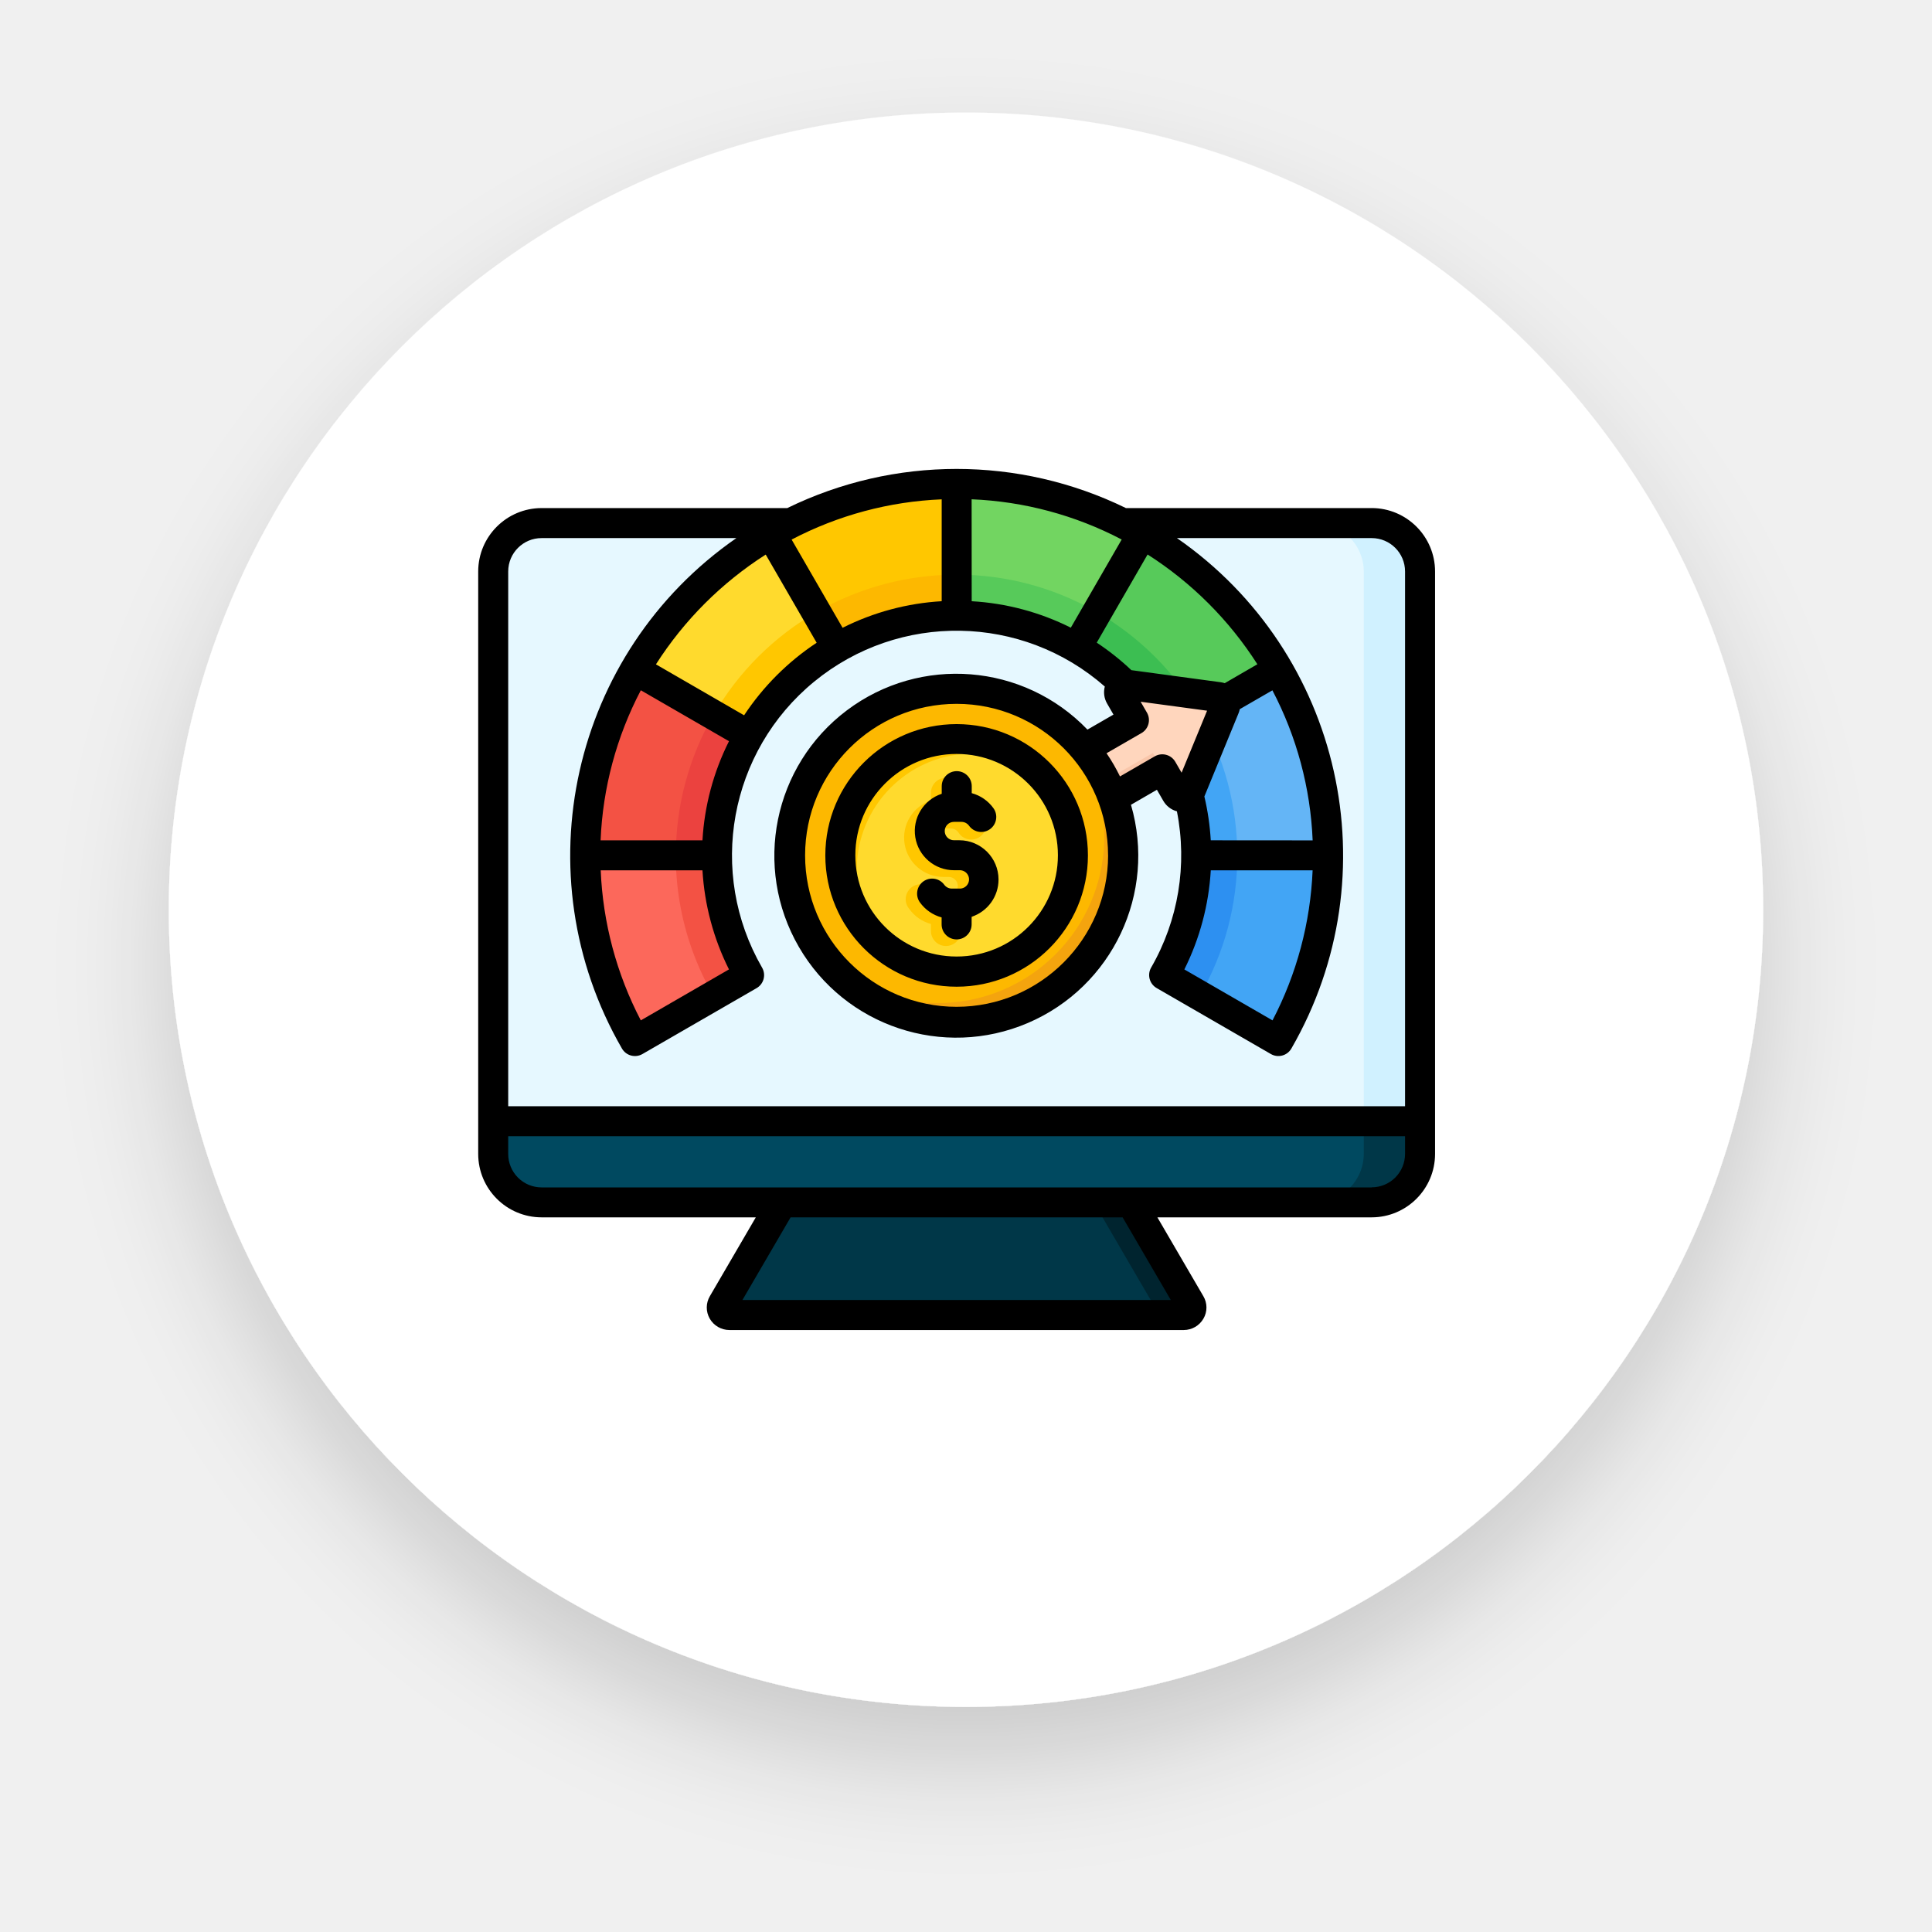
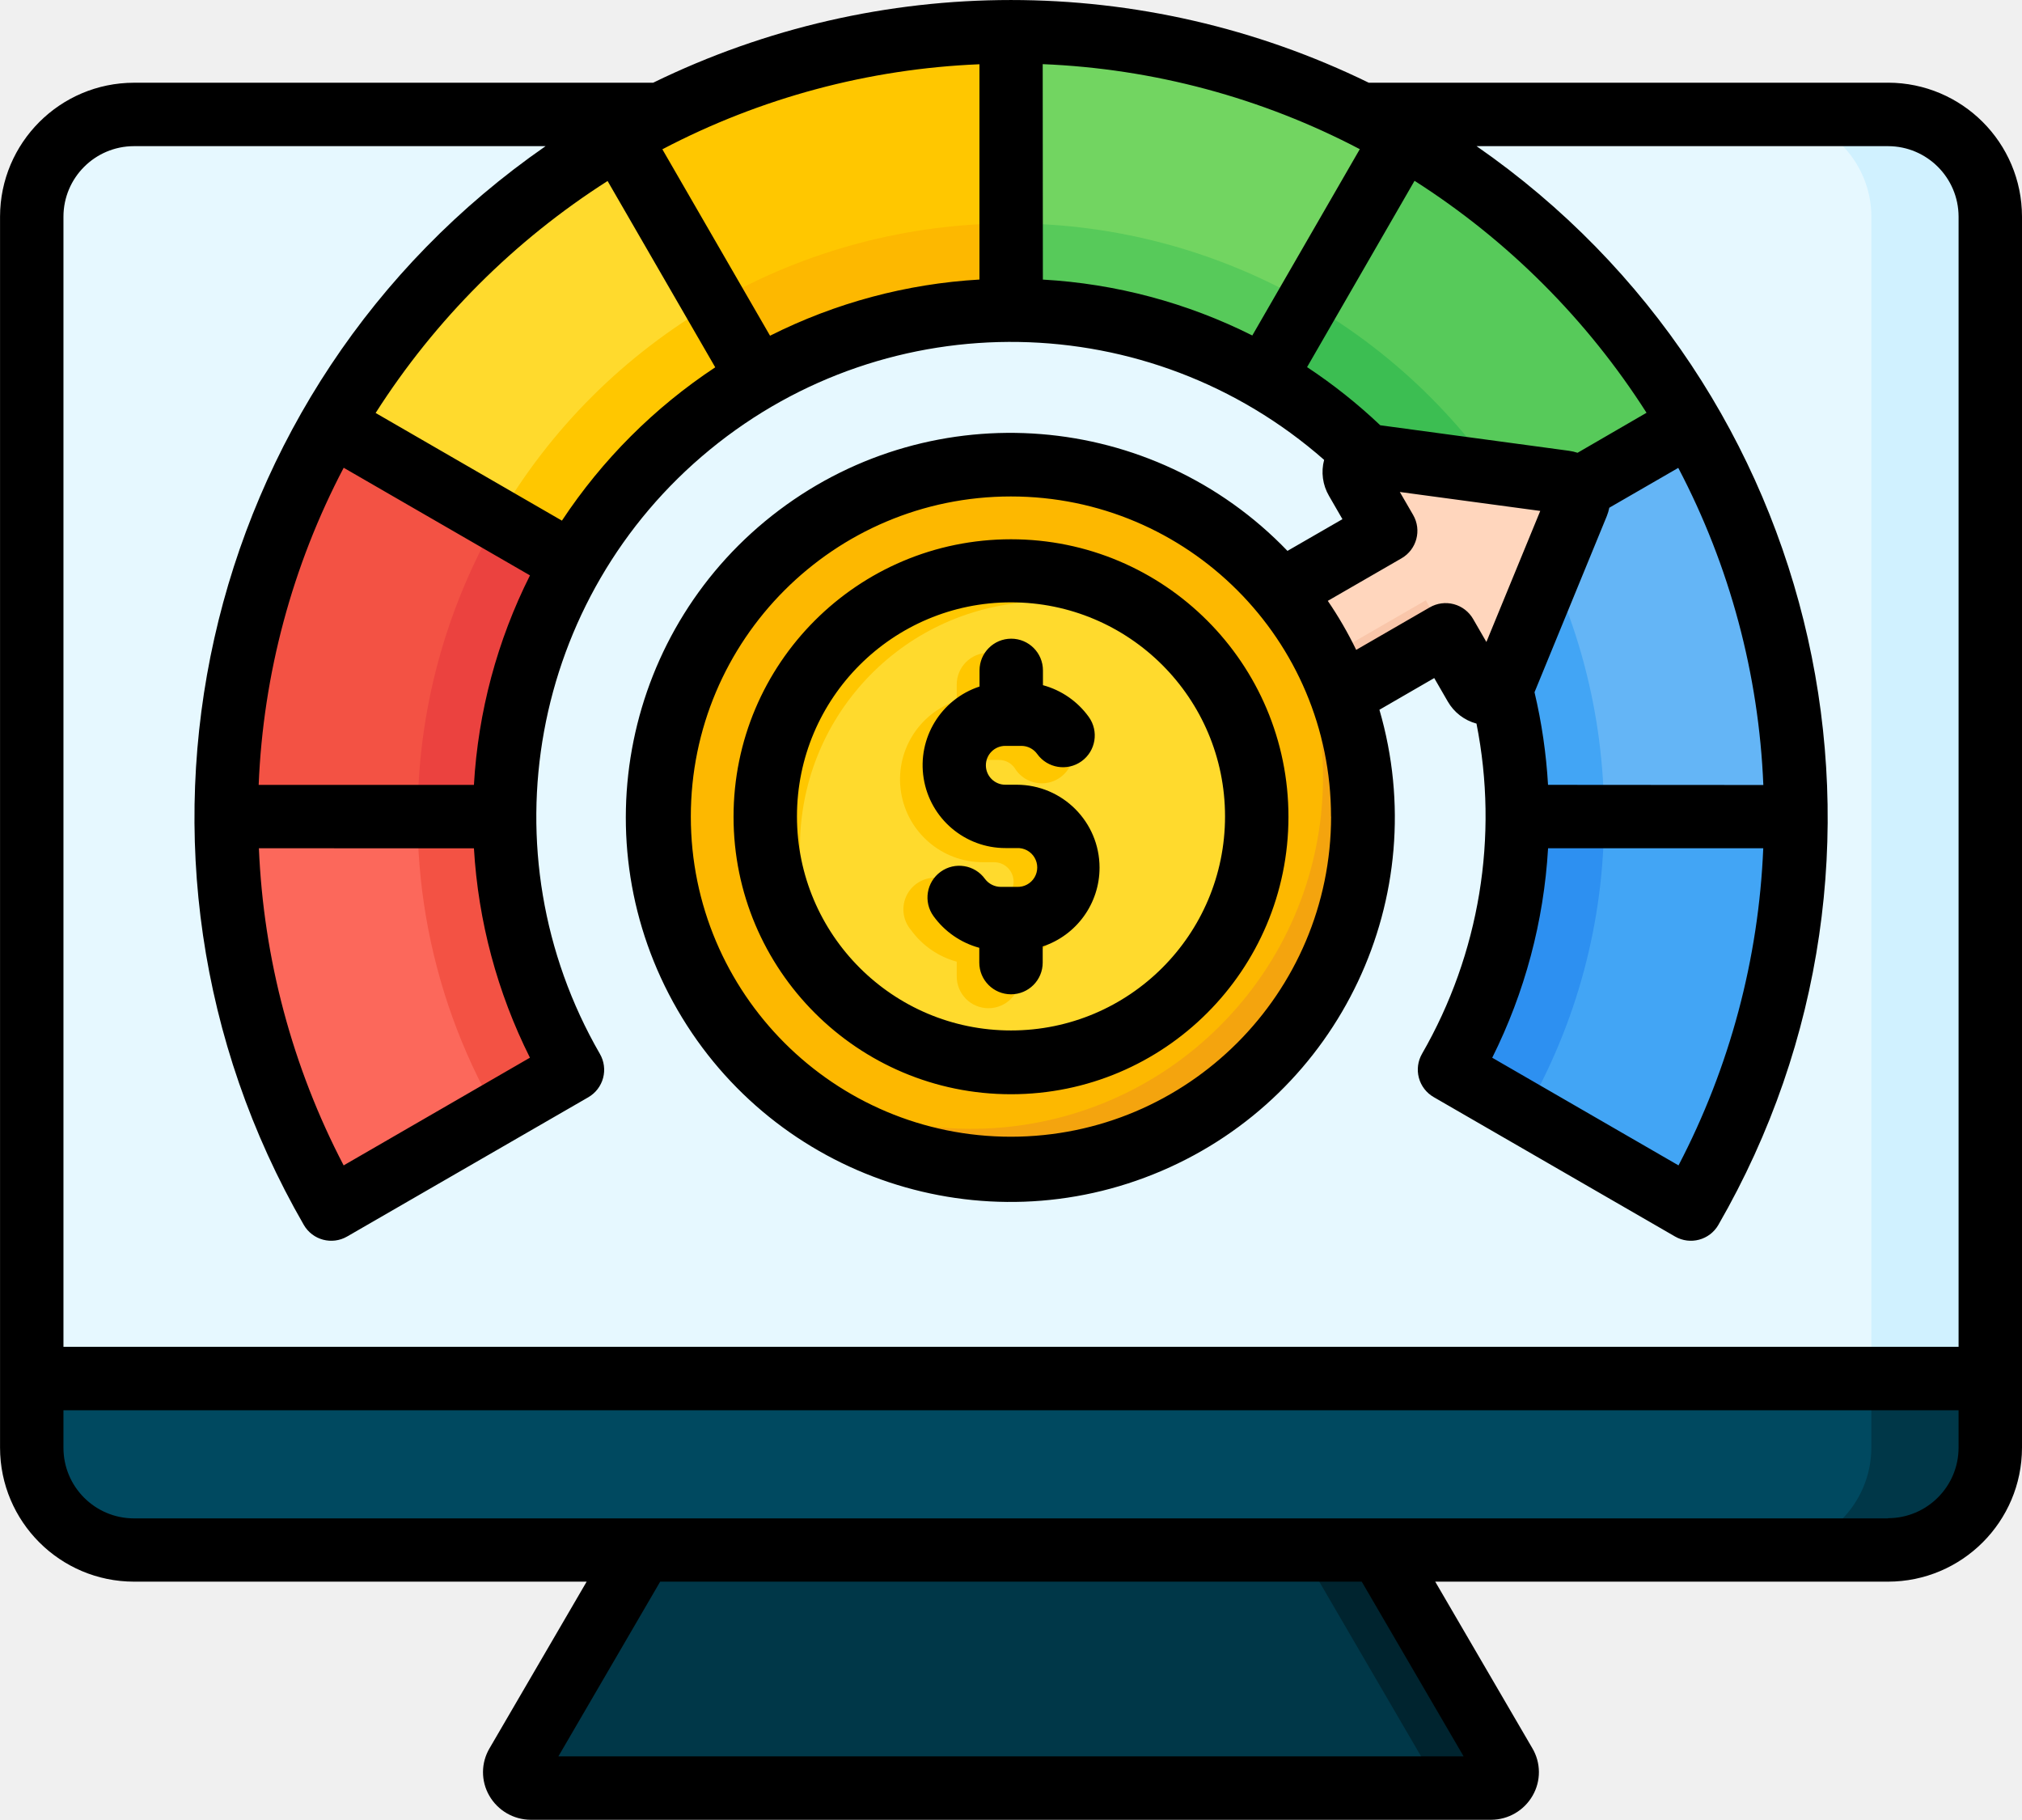
- <svg xmlns="http://www.w3.org/2000/svg" width="103" height="103" viewBox="0 0 103 103">
-   <defs>
-     <filter id="a" width="103" height="103" x="0" y="0" filterUnits="userSpaceOnUse">
-       <feOffset dy="3" />
-       <feGaussianBlur result="b" stdDeviation="3" />
-       <feFlood flood-opacity=".161" />
-       <feComposite in2="b" operator="in" />
-       <feComposite in="SourceGraphic" />
-     </filter>
-   </defs>
-   <g transform="translate(-801.001 -4587.67)">
-     <g filter="url(#a)" transform="translate(801 4587.67)">
-       <circle cx="42.5" cy="42.5" r="42.5" fill="#fff" transform="translate(9 6)" />
+ <svg xmlns="http://www.w3.org/2000/svg" width="51.014" height="45.908" viewBox="0 0 51.014 45.908">
+   <g transform="translate(0.8 0.8)">
+     <g transform="translate(0 2.087)">
+       <path d="M151.892,403.826l-17.166.22-3.814,6.544a.4.4,0,0,0,.346.6h24.229a.4.4,0,0,0,.346-.6Z" transform="translate(-118.667 -368.973)" fill="#003748" fill-rule="evenodd" />
+       <path d="M323.3,403.826l-1.986.026,3.927,6.739a.4.4,0,0,1-.346.6h2a.4.4,0,0,0,.346-.6Z" transform="translate(-290.073 -368.973)" fill="#00242f" fill-rule="evenodd" />
+       <path d="M55.834,55.386a2.587,2.587,0,0,1,2.58,2.58V88.019a2.587,2.587,0,0,1-2.58,2.58H11.58A2.587,2.587,0,0,1,9,88.019V57.966a2.587,2.587,0,0,1,2.58-2.58Z" transform="translate(-9 -55.386)" fill="#e6f8ff" fill-rule="evenodd" />
+       <path d="M450.212,55.386a2.587,2.587,0,0,1,2.58,2.58V88.019a2.587,2.587,0,0,1-2.58,2.58h-3a2.587,2.587,0,0,0,2.58-2.58V57.966a2.587,2.587,0,0,0-2.58-2.58Z" transform="translate(-403.378 -55.386)" fill="#d0f1ff" fill-rule="evenodd" />
+       <path d="M58.413,374.234H9v1.74a2.587,2.587,0,0,0,2.58,2.58H55.834a2.587,2.587,0,0,0,2.58-2.58Z" transform="translate(-9 -342.341)" fill="#004960" fill-rule="evenodd" />
+       <path d="M452.791,374.234h-3v1.74a2.587,2.587,0,0,1-2.58,2.58h3a2.587,2.587,0,0,0,2.58-2.58Z" transform="translate(-403.378 -342.341)" fill="#003748" fill-rule="evenodd" />
    </g>
-     <g transform="translate(826.494 4612.67)">
-       <g transform="translate(.8 .8)">
-         <g fill-rule="evenodd" transform="translate(0 2.087)">
-           <path fill="#003748" d="m33.225 34.853-17.166.22-3.814 6.544a.4.4 0 0 0 .346.6H36.82a.4.4 0 0 0 .346-.6Z" />
-           <path fill="#00242f" d="m33.227 34.853-1.986.026 3.927 6.739a.4.4 0 0 1-.346.6h2a.4.4 0 0 0 .346-.6Z" />
-           <path fill="#e6f8ff" d="M46.834 0a2.587 2.587 0 0 1 2.58 2.58v30.053a2.587 2.587 0 0 1-2.58 2.58H2.58A2.587 2.587 0 0 1 0 32.633V2.58A2.587 2.587 0 0 1 2.58 0Z" />
-           <path fill="#d0f1ff" d="M46.834 0a2.587 2.587 0 0 1 2.58 2.58v30.053a2.587 2.587 0 0 1-2.58 2.58h-3a2.587 2.587 0 0 0 2.58-2.58V2.58A2.587 2.587 0 0 0 43.834 0Z" />
-           <path fill="#004960" d="M49.413 31.893H0v1.74a2.587 2.587 0 0 0 2.58 2.58h44.254a2.587 2.587 0 0 0 2.58-2.58Z" />
-           <path fill="#003748" d="M49.413 31.893h-3v1.74a2.587 2.587 0 0 1-2.58 2.58h3a2.587 2.587 0 0 0 2.58-2.58Z" />
-         </g>
-         <g fill-rule="evenodd" transform="translate(4.907)">
-           <path fill="#fc685b" d="M19.799 0a19.8 19.8 0 0 1 17.149 29.7l-6.085-3.513a12.774 12.774 0 1 0-22.128 0L2.65 29.7A19.8 19.8 0 0 1 19.799 0" />
-           <path fill="#f35244" d="m32.76 27.283-1.9-1.095a12.774 12.774 0 1 0-22.128 0l-1.9 1.095a14.964 14.964 0 1 1 25.921 0Z" />
-           <path fill="#f35244" d="M2.65 9.898a19.7 19.7 0 0 0-2.65 9.9h7.026a12.77 12.77 0 0 1 6.385-11.061L9.898 2.652A19.9 19.9 0 0 0 2.65 9.9Z" />
-           <path fill="#eb423f" d="M4.831 19.8h2.19a12.77 12.77 0 0 1 6.386-11.064l-1.095-1.9a14.96 14.96 0 0 0-7.481 12.961Z" />
-           <path fill="#ffda2d" d="m2.65 9.898 6.085 3.513a12.77 12.77 0 0 1 11.064-6.385V0a19.79 19.79 0 0 0-17.15 9.9Z" />
-           <path fill="#ffc700" d="m6.839 12.317 1.9 1.095a12.77 12.77 0 0 1 11.064-6.386v-2.19a14.96 14.96 0 0 0-12.964 7.481" />
-           <path fill="#ffc700" d="m9.898 2.65 3.513 6.085a12.7 12.7 0 0 1 6.388-1.709 12.7 12.7 0 0 1 6.388 1.709L29.7 2.65a19.83 19.83 0 0 0-19.8 0Z" />
-           <path fill="#fdb800" d="m12.317 6.839 1.095 1.9A12.7 12.7 0 0 1 19.8 7.03a12.7 12.7 0 0 1 6.388 1.709l1.095-1.9a14.98 14.98 0 0 0-14.966 0" />
-           <path fill="#72d561" d="M19.799 0v7.026a12.77 12.77 0 0 1 11.064 6.386l6.085-3.513a19.79 19.79 0 0 0-17.15-9.9Z" />
-           <path fill="#57ca5a" d="M19.799 4.836v2.19a12.77 12.77 0 0 1 11.064 6.386l1.9-1.095a14.96 14.96 0 0 0-12.964-7.481" />
-           <path fill="#57ca5a" d="m29.7 2.65-3.513 6.087a12.77 12.77 0 0 1 6.386 11.064h7.026a19.79 19.79 0 0 0-9.9-17.15Z" />
-           <path fill="#3cbe52" d="m27.282 6.839-1.095 1.9a12.77 12.77 0 0 1 6.386 11.064h2.19a14.96 14.96 0 0 0-7.481-12.961Z" />
-           <path fill="#64b5f6" d="m36.953 9.898-6.085 3.513a12.79 12.79 0 0 1 0 12.776l6.085 3.513a19.82 19.82 0 0 0 0-19.8Z" />
-           <path fill="#42a5f5" d="m32.76 12.317-1.9 1.095a12.79 12.79 0 0 1 0 12.776l1.9 1.1a14.98 14.98 0 0 0 0-14.966Z" />
-           <path fill="#42a5f5" d="M39.598 19.799h-7.026a12.7 12.7 0 0 1-1.71 6.388l6.085 3.513a19.7 19.7 0 0 0 2.651-9.901" />
-           <path fill="#2d90f1" d="M34.763 19.799h-2.19a12.7 12.7 0 0 1-1.71 6.388l1.9 1.1a14.9 14.9 0 0 0 2-7.488" />
-         </g>
-         <g fill-rule="evenodd" transform="translate(24.609 10.705)">
-           <path fill="#ffd6bd" d="m11.068 4.511.74 1.282a.4.4 0 0 0 .721-.048l1.86-4.533a.4.4 0 0 0-.318-.551L9.216.005a.4.4 0 0 0-.4.6l.74 1.282L.266 7.25a.53.53 0 0 0-.193.72l.988 1.711a.53.53 0 0 0 .72.193Z" />
-           <path fill="#f9c6aa" d="m11.304 4.921.5.872a.4.4 0 0 0 .721-.048l1.86-4.533a.4.4 0 0 0-.318-.551l-.3-.041-1.745 4.253a.4.4 0 0 1-.718.048M.554 8.81l.5.871a.53.53 0 0 0 .72.193l9.289-5.363-.5-.872-9.29 5.363a.53.53 0 0 1-.718-.192Z" />
-         </g>
-         <g transform="translate(12.151 7.249)">
-           <circle cx="8.876" cy="8.876" r="8.876" fill="#fdb800" transform="rotate(-45 15.15 6.276)" />
-           <path fill="#f4a40e" fill-rule="evenodd" d="M18.308 5.795A8.876 8.876 0 1 1 5.797 18.307 8.875 8.875 0 0 0 18.308 5.795" />
-           <circle cx="6.195" cy="6.195" r="6.195" fill="#ffda2d" transform="translate(6.361 6.355)" />
-           <g fill="#ffc700" fill-rule="evenodd" transform="translate(6.36 6.355)">
-             <path d="M6.195 0a6.18 6.18 0 0 1 4.541 1.973 6.195 6.195 0 0 0-8.207 9.209A6.2 6.2 0 0 1 6.2-.004Z" />
-             <path d="M4.827 2.864a.8.8 0 1 1 1.6 0v.374a2.12 2.12 0 0 1 1.155.8.8.8 0 1 1-1.294.932.5.5 0 0 0-.176-.152.5.5 0 0 0-.223-.051h-.406a.49.49 0 0 0 0 .98h.288a2.091 2.091 0 0 1 .656 4.075v.408a.8.8 0 1 1-1.6 0v-.374a2.1 2.1 0 0 1-1.155-.8.8.8 0 1 1 1.294-.932.5.5 0 0 0 .176.152.5.5 0 0 0 .223.051h.406a.49.49 0 0 0 0-.98h-.288a2.091 2.091 0 0 1-.656-4.075z" />
-           </g>
-         </g>
+     <g transform="translate(4.907)">
+       <path d="M77.858,34.522a19.8,19.8,0,0,1,17.149,29.7l-6.085-3.513a12.774,12.774,0,1,0-22.128,0l-6.085,3.513a19.8,19.8,0,0,1,17.149-29.7Z" transform="translate(-58.059 -34.522)" fill="#fc685b" fill-rule="evenodd" />
+       <path d="M134.329,105.313l-1.9-1.095a12.774,12.774,0,1,0-22.128,0l-1.9,1.095a14.964,14.964,0,1,1,25.921,0Z" transform="translate(-101.569 -78.03)" fill="#f35244" fill-rule="evenodd" />
+       <path d="M60.71,68.261a19.708,19.708,0,0,0-2.65,9.9h7.026A12.768,12.768,0,0,1,71.471,67.1l-3.513-6.085a19.9,19.9,0,0,0-7.248,7.248Z" transform="translate(-58.06 -58.363)" fill="#f35244" fill-rule="evenodd" />
+       <path d="M106.4,115.851h2.19a12.768,12.768,0,0,1,6.386-11.064l-1.095-1.9a14.958,14.958,0,0,0-7.481,12.961Z" transform="translate(-101.569 -96.051)" fill="#eb423f" fill-rule="evenodd" />
+       <path d="M84.551,44.42l6.085,3.513A12.768,12.768,0,0,1,101.7,41.548q0-3.513,0-7.026a19.79,19.79,0,0,0-17.15,9.9Z" transform="translate(-81.901 -34.522)" fill="#ffda2d" fill-rule="evenodd" />
+       <path d="M126.429,90.348l1.9,1.095a12.768,12.768,0,0,1,11.064-6.386v-2.19h0A14.957,14.957,0,0,0,126.429,90.348Z" transform="translate(-119.59 -78.031)" fill="#ffc700" fill-rule="evenodd" />
+       <path d="M157.014,37.172l3.513,6.085a12.715,12.715,0,0,1,6.388-1.709h0a12.715,12.715,0,0,1,6.388,1.709l3.513-6.085a19.825,19.825,0,0,0-19.8,0Z" transform="translate(-147.116 -34.522)" fill="#ffc700" fill-rule="evenodd" />
+       <path d="M181.193,84.87l1.095,1.9a12.715,12.715,0,0,1,6.388-1.709h0a12.715,12.715,0,0,1,6.388,1.709l1.095-1.9a14.979,14.979,0,0,0-14.966,0Z" transform="translate(-168.876 -78.031)" fill="#fdb800" fill-rule="evenodd" />
+       <path d="M256,34.522q0,3.513,0,7.026a12.768,12.768,0,0,1,11.064,6.386l6.085-3.513a19.79,19.79,0,0,0-17.15-9.9Z" transform="translate(-236.201 -34.522)" fill="#72d561" fill-rule="evenodd" />
+       <path d="M256,82.867v2.19a12.768,12.768,0,0,1,11.064,6.386l1.9-1.095A14.958,14.958,0,0,0,256,82.867Z" transform="translate(-236.201 -78.031)" fill="#57ca5a" fill-rule="evenodd" />
+       <path d="M323.376,61.013,319.863,67.1a12.768,12.768,0,0,1,6.386,11.064h7.026a19.79,19.79,0,0,0-9.9-17.15Z" transform="translate(-293.676 -58.363)" fill="#57ca5a" fill-rule="evenodd" />
+       <path d="M320.958,102.891l-1.095,1.9a12.768,12.768,0,0,1,6.386,11.064h2.19a14.957,14.957,0,0,0-7.481-12.961Z" transform="translate(-293.676 -96.052)" fill="#3cbe52" fill-rule="evenodd" />
+       <path d="M372.7,133.476l-6.085,3.513a12.789,12.789,0,0,1,0,12.776l6.085,3.513a19.822,19.822,0,0,0,0-19.8Z" transform="translate(-335.747 -123.578)" fill="#64b5f6" fill-rule="evenodd" />
+       <path d="M368.506,157.655l-1.9,1.095a12.789,12.789,0,0,1,0,12.776l1.9,1.1a14.979,14.979,0,0,0,0-14.966Z" transform="translate(-335.746 -145.338)" fill="#42a5f5" fill-rule="evenodd" />
+       <path d="M375.344,232.462h-7.026a12.715,12.715,0,0,1-1.71,6.388l6.085,3.513A19.707,19.707,0,0,0,375.344,232.462Z" transform="translate(-335.746 -212.663)" fill="#42a5f5" fill-rule="evenodd" />
+       <path d="M370.51,232.462h-2.19a12.715,12.715,0,0,1-1.71,6.388l1.9,1.1A14.894,14.894,0,0,0,370.51,232.462Z" transform="translate(-335.747 -212.663)" fill="#2d90f1" fill-rule="evenodd" />
+     </g>
+     <g transform="translate(24.609 10.705)">
+       <path d="M266.093,146.05l.74,1.282a.4.4,0,0,0,.721-.048l1.86-4.533a.4.4,0,0,0-.318-.551l-4.855-.656a.4.4,0,0,0-.4.6l.74,1.282-9.29,5.363a.528.528,0,0,0-.193.72l.988,1.711a.528.528,0,0,0,.72.193Z" transform="translate(-255.025 -141.539)" fill="#ffd6bd" fill-rule="evenodd" />
+       <path d="M271.326,152.033l.5.872a.4.4,0,0,0,.721-.048l1.86-4.533a.4.4,0,0,0-.318-.551l-.3-.041-1.745,4.253A.4.4,0,0,1,271.326,152.033Zm-10.75,3.889.5.871a.529.529,0,0,0,.72.193l9.289-5.363-.5-.872-9.29,5.363A.529.529,0,0,1,260.577,155.922Z" transform="translate(-260.022 -147.112)" fill="#f9c6aa" fill-rule="evenodd" />
+     </g>
+     <g transform="translate(12.151 7.249)">
+       <circle cx="8.876" cy="8.876" r="8.876" transform="translate(0 12.551) rotate(-45)" fill="#fdb800" />
+       <path d="M200.946,164.9a8.876,8.876,0,1,1-12.511,12.512A8.875,8.875,0,0,0,200.946,164.9Z" transform="translate(-182.638 -159.105)" fill="#f4a40e" fill-rule="evenodd" />
+       <ellipse cx="6.195" cy="6.195" rx="6.195" ry="6.195" transform="translate(6.361 6.355)" fill="#ffda2d" />
+       <g transform="translate(6.36 6.355)">
+         <path d="M200.259,170.527A6.178,6.178,0,0,1,204.8,172.5a6.195,6.195,0,0,0-8.207,9.209,6.2,6.2,0,0,1,3.671-11.186Z" transform="translate(-194.064 -170.527)" fill="#ffc700" fill-rule="evenodd" />
+         <path d="M229.422,191.962a.8.8,0,1,1,1.6,0v.374a2.117,2.117,0,0,1,1.155.8.8.8,0,1,1-1.294.932.5.5,0,0,0-.176-.152.487.487,0,0,0-.223-.051h-.406a.49.49,0,0,0,0,.98h.288a2.091,2.091,0,0,1,.656,4.075v.408a.8.8,0,1,1-1.6,0v-.374a2.115,2.115,0,0,1-1.155-.8.8.8,0,1,1,1.294-.932.5.5,0,0,0,.176.152.487.487,0,0,0,.223.051h.406a.49.49,0,0,0,0-.98h-.288a2.091,2.091,0,0,1-.656-4.075v-.408Z" transform="translate(-224.595 -189.098)" fill="#ffc700" fill-rule="evenodd" />
      </g>
-       <path fill-rule="evenodd" d="M27.741 21.89a2.09 2.09 0 0 1-1.434 1.986v.407a.8.8 0 0 1-1.6 0v-.373a2.1 2.1 0 0 1-1.156-.8.801.801 0 1 1 1.3-.937.5.5 0 0 0 .4.2h.406a.49.49 0 1 0 0-.979h-.288a2.09 2.09 0 0 1-.656-4.075v-.407a.8.8 0 0 1 1.6 0v.373a2.1 2.1 0 0 1 1.156.8.801.801 0 1 1-1.3.937.5.5 0 0 0-.4-.206h-.406a.49.49 0 0 0 0 .98h.288a2.093 2.093 0 0 1 2.09 2.091Zm-2.234 4.105a5.4 5.4 0 1 0-5.4-5.4 5.4 5.4 0 0 0 5.4 5.4m0-12.391a7 7 0 1 0 7 7 7 7 0 0 0-7-7m22.127 24.7H3.38a1.78 1.78 0 0 1-1.779-1.784v-.944h47.813v.939a1.78 1.78 0 0 1-1.78 1.784Zm-10.708 6.003H14.088l2.568-4.407h17.7ZM3.38 3.687a1.78 1.78 0 0 0-1.779 1.779v28.51h47.813V5.466a1.78 1.78 0 0 0-1.779-1.779H37.253a20.593 20.593 0 0 1 6.1 27.214.8.8 0 0 1-1.093.292l-6.089-3.517a.8.8 0 0 1-.293-1.094 12 12 0 0 0 1.373-8.328 1.2 1.2 0 0 1-.726-.56l-.34-.589-1.383.8a9.7 9.7 0 1 1-2.32-4.008l1.387-.8-.34-.589a1.2 1.2 0 0 1-.122-.907 11.975 11.975 0 0 0-18.272 14.985.8.8 0 0 1-.292 1.094l-6.085 3.513a.8.8 0 0 1-1.093-.292 20.593 20.593 0 0 1 6.1-27.214zm22.927-2.069a18.9 18.9 0 0 1 8 2.145l-2.712 4.7a13.5 13.5 0 0 0-5.284-1.41Zm-6.881 6.848-2.715-4.7a18.9 18.9 0 0 1 8-2.145v5.431a13.5 13.5 0 0 0-5.281 1.416Zm-5.249 4.668-4.7-2.716a19.2 19.2 0 0 1 5.852-5.852l2.716 4.7a13.7 13.7 0 0 0-3.868 3.868m-2.22 6.666H6.526a18.9 18.9 0 0 1 2.145-8l4.7 2.715a13.5 13.5 0 0 0-1.414 5.284Zm0 1.6a13.6 13.6 0 0 0 1.413 5.282l-4.7 2.717a19 19 0 0 1-2.138-8Zm27.844-9.978a1.3 1.3 0 0 0-.215-.05l-4.763-.644a13.6 13.6 0 0 0-1.846-1.467l2.711-4.7a19.2 19.2 0 0 1 5.853 5.852Zm-.745 8.377a13.5 13.5 0 0 0-.341-2.336l1.824-4.444a1.2 1.2 0 0 0 .063-.211l1.74-1.005a18.9 18.9 0 0 1 2.146 8Zm0 1.6h5.43a19 19 0 0 1-2.138 8l-4.7-2.716a13.6 13.6 0 0 0 1.409-5.283Zm-5.555-6.242 1.859-1.073a.8.8 0 0 0 .293-1.093l-.336-.58 3.543.478-1.359 3.306-.335-.58a.8.8 0 0 0-1.094-.293l-1.856 1.072a9.6 9.6 0 0 0-.717-1.237Zm.08 5.442a8.076 8.076 0 1 0-8.074 8.077 8.085 8.085 0 0 0 8.076-8.077ZM47.634 2.087h-13.1a20.57 20.57 0 0 0-18.056 0H3.38A3.384 3.384 0 0 0 .001 5.466V36.52a3.384 3.384 0 0 0 3.38 3.38h11.42l-2.448 4.2a1.19 1.19 0 0 0-.008 1.2 1.21 1.21 0 0 0 1.045.607h24.231a1.21 1.21 0 0 0 1.045-.607 1.18 1.18 0 0 0-.007-1.2l-2.449-4.2h11.424a3.384 3.384 0 0 0 3.38-3.38V5.466a3.384 3.384 0 0 0-3.38-3.38Z" />
    </g>
  </g>
+   <path d="M28.74,48.414A2.094,2.094,0,0,1,27.306,50.4v.407a.8.8,0,0,1-1.6,0v-.373a2.107,2.107,0,0,1-1.156-.8.8.8,0,1,1,1.3-.937.5.5,0,0,0,.4.2h.406a.49.49,0,1,0,0-.979h-.288a2.09,2.09,0,0,1-.656-4.075v-.407a.8.8,0,0,1,1.6,0v.373a2.1,2.1,0,0,1,1.156.8.8.8,0,1,1-1.3.937.492.492,0,0,0-.4-.206h-.406a.49.49,0,0,0,0,.98h.288a2.093,2.093,0,0,1,2.09,2.091Zm-2.234,4.105a5.4,5.4,0,1,0-5.4-5.4A5.4,5.4,0,0,0,26.506,52.519Zm0-12.391a7,7,0,1,0,7,7A7,7,0,0,0,26.506,40.128Zm22.127,24.7H4.379A1.781,1.781,0,0,1,2.6,63.044V62.1H50.413v.939A1.782,1.782,0,0,1,48.633,64.823ZM37.925,70.831H15.087l2.568-4.407h17.7ZM4.379,30.211A1.781,1.781,0,0,0,2.6,31.99V60.5H50.413V31.99a1.782,1.782,0,0,0-1.779-1.779H38.252a20.593,20.593,0,0,1,6.1,27.214.8.8,0,0,1-1.093.292L37.17,54.2a.8.8,0,0,1-.293-1.094,12.007,12.007,0,0,0,1.373-8.328,1.192,1.192,0,0,1-.726-.56l-.34-.589-1.383.8a9.7,9.7,0,1,1-2.32-4.008l1.387-.8-.34-.589a1.192,1.192,0,0,1-.122-.907A11.975,11.975,0,0,0,16.134,53.11a.8.8,0,0,1-.292,1.094L9.757,57.717a.8.8,0,0,1-1.093-.292,20.593,20.593,0,0,1,6.1-27.214H4.379Zm22.927-2.069a18.884,18.884,0,0,1,8,2.145l-2.712,4.7a13.468,13.468,0,0,0-5.284-1.41ZM20.425,34.99l-2.715-4.7a18.88,18.88,0,0,1,8-2.145v5.431a13.474,13.474,0,0,0-5.281,1.416Zm-5.249,4.668-4.7-2.716a19.16,19.16,0,0,1,5.852-5.852l2.716,4.7A13.681,13.681,0,0,0,15.176,39.658Zm-2.22,6.666H7.525a18.866,18.866,0,0,1,2.145-8l4.7,2.715A13.488,13.488,0,0,0,12.956,46.323Zm0,1.6a13.579,13.579,0,0,0,1.413,5.282l-4.7,2.717a18.991,18.991,0,0,1-2.138-8ZM40.8,37.946a1.258,1.258,0,0,0-.215-.05l-4.763-.644a13.553,13.553,0,0,0-1.846-1.467l2.711-4.7a19.168,19.168,0,0,1,5.853,5.852Zm-.745,8.377a13.534,13.534,0,0,0-.341-2.336l1.824-4.444a1.238,1.238,0,0,0,.063-.211l1.74-1.005a18.86,18.86,0,0,1,2.146,8Zm0,1.6h5.43a18.985,18.985,0,0,1-2.138,8l-4.7-2.716A13.582,13.582,0,0,0,40.056,47.924ZM34.5,41.681l1.859-1.073a.8.8,0,0,0,.293-1.093l-.336-.58,3.543.478L38.5,42.719l-.335-.58a.8.8,0,0,0-1.094-.293l-1.856,1.072a9.616,9.616,0,0,0-.717-1.237Zm.08,5.442A8.076,8.076,0,1,0,26.506,55.2,8.085,8.085,0,0,0,34.582,47.123ZM48.633,28.611h-13.1a20.574,20.574,0,0,0-18.056,0H4.379A3.384,3.384,0,0,0,1,31.99V63.044a3.384,3.384,0,0,0,3.38,3.38H15.8l-2.448,4.2a1.185,1.185,0,0,0-.008,1.2,1.211,1.211,0,0,0,1.045.607H38.62a1.21,1.21,0,0,0,1.045-.607,1.184,1.184,0,0,0-.007-1.2l-2.449-4.2H48.633a3.384,3.384,0,0,0,3.38-3.38V31.99a3.384,3.384,0,0,0-3.38-3.38Z" transform="translate(-0.999 -26.524)" fill-rule="evenodd" />
</svg>
